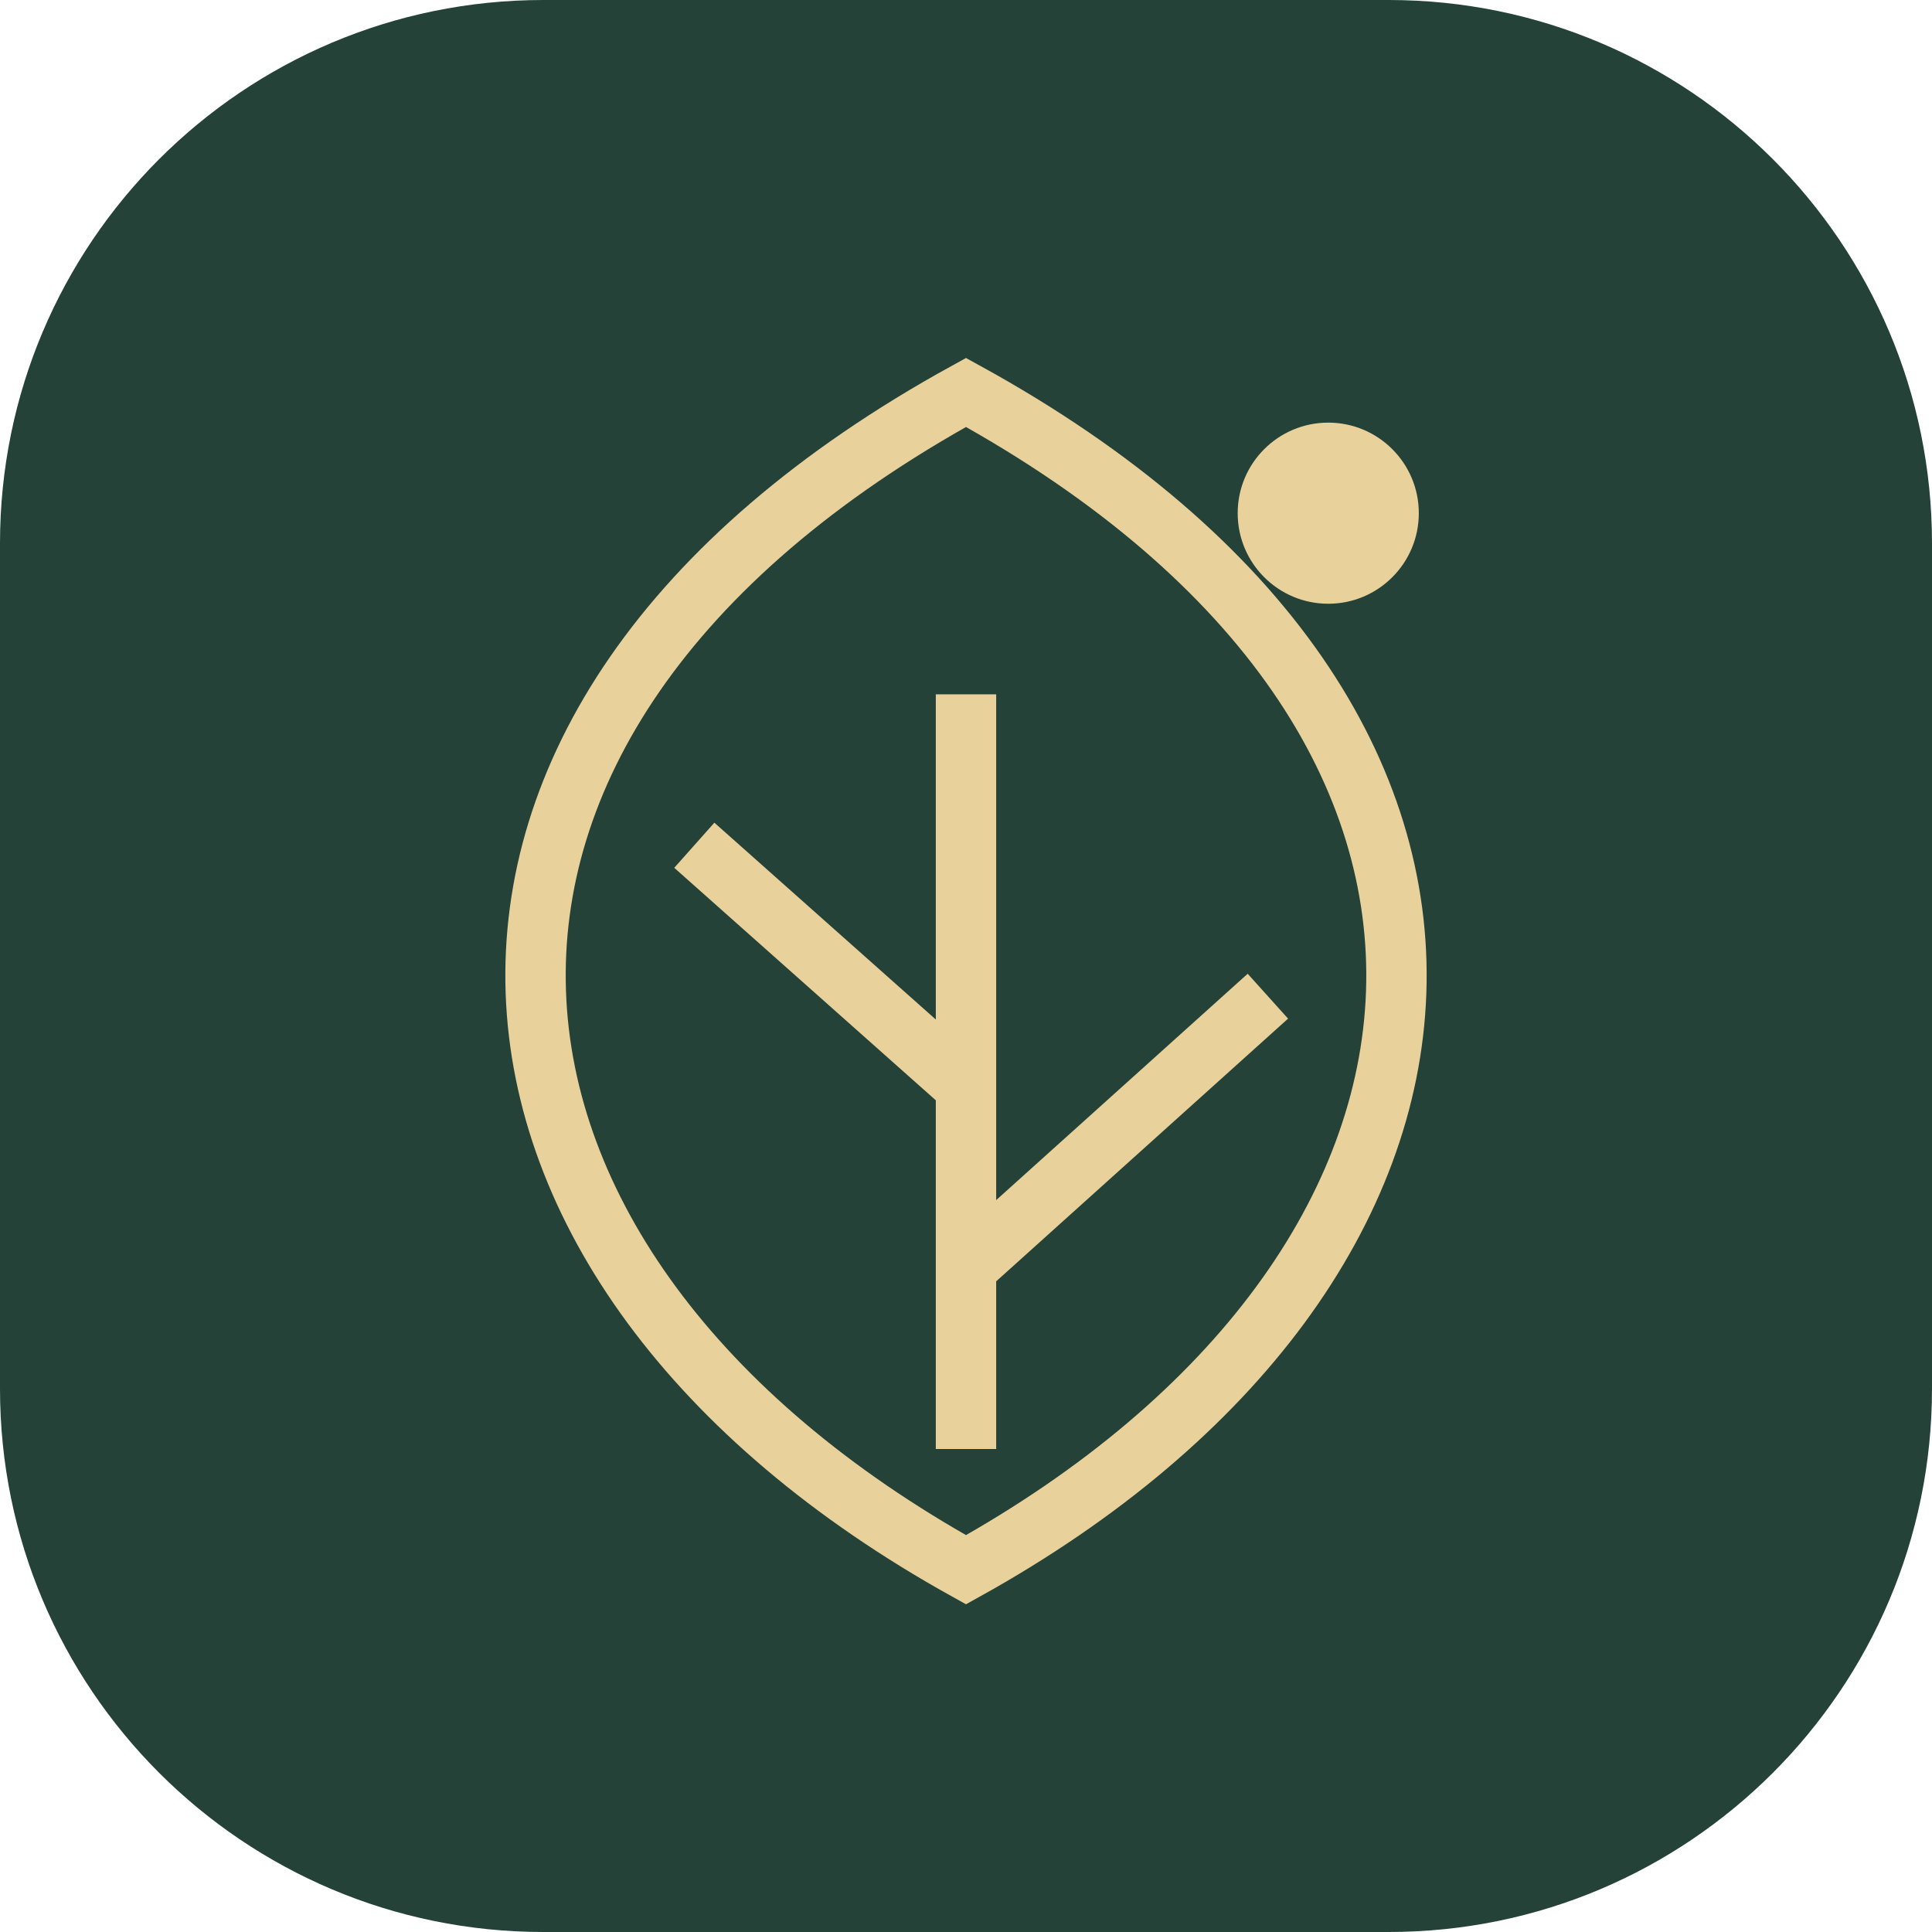
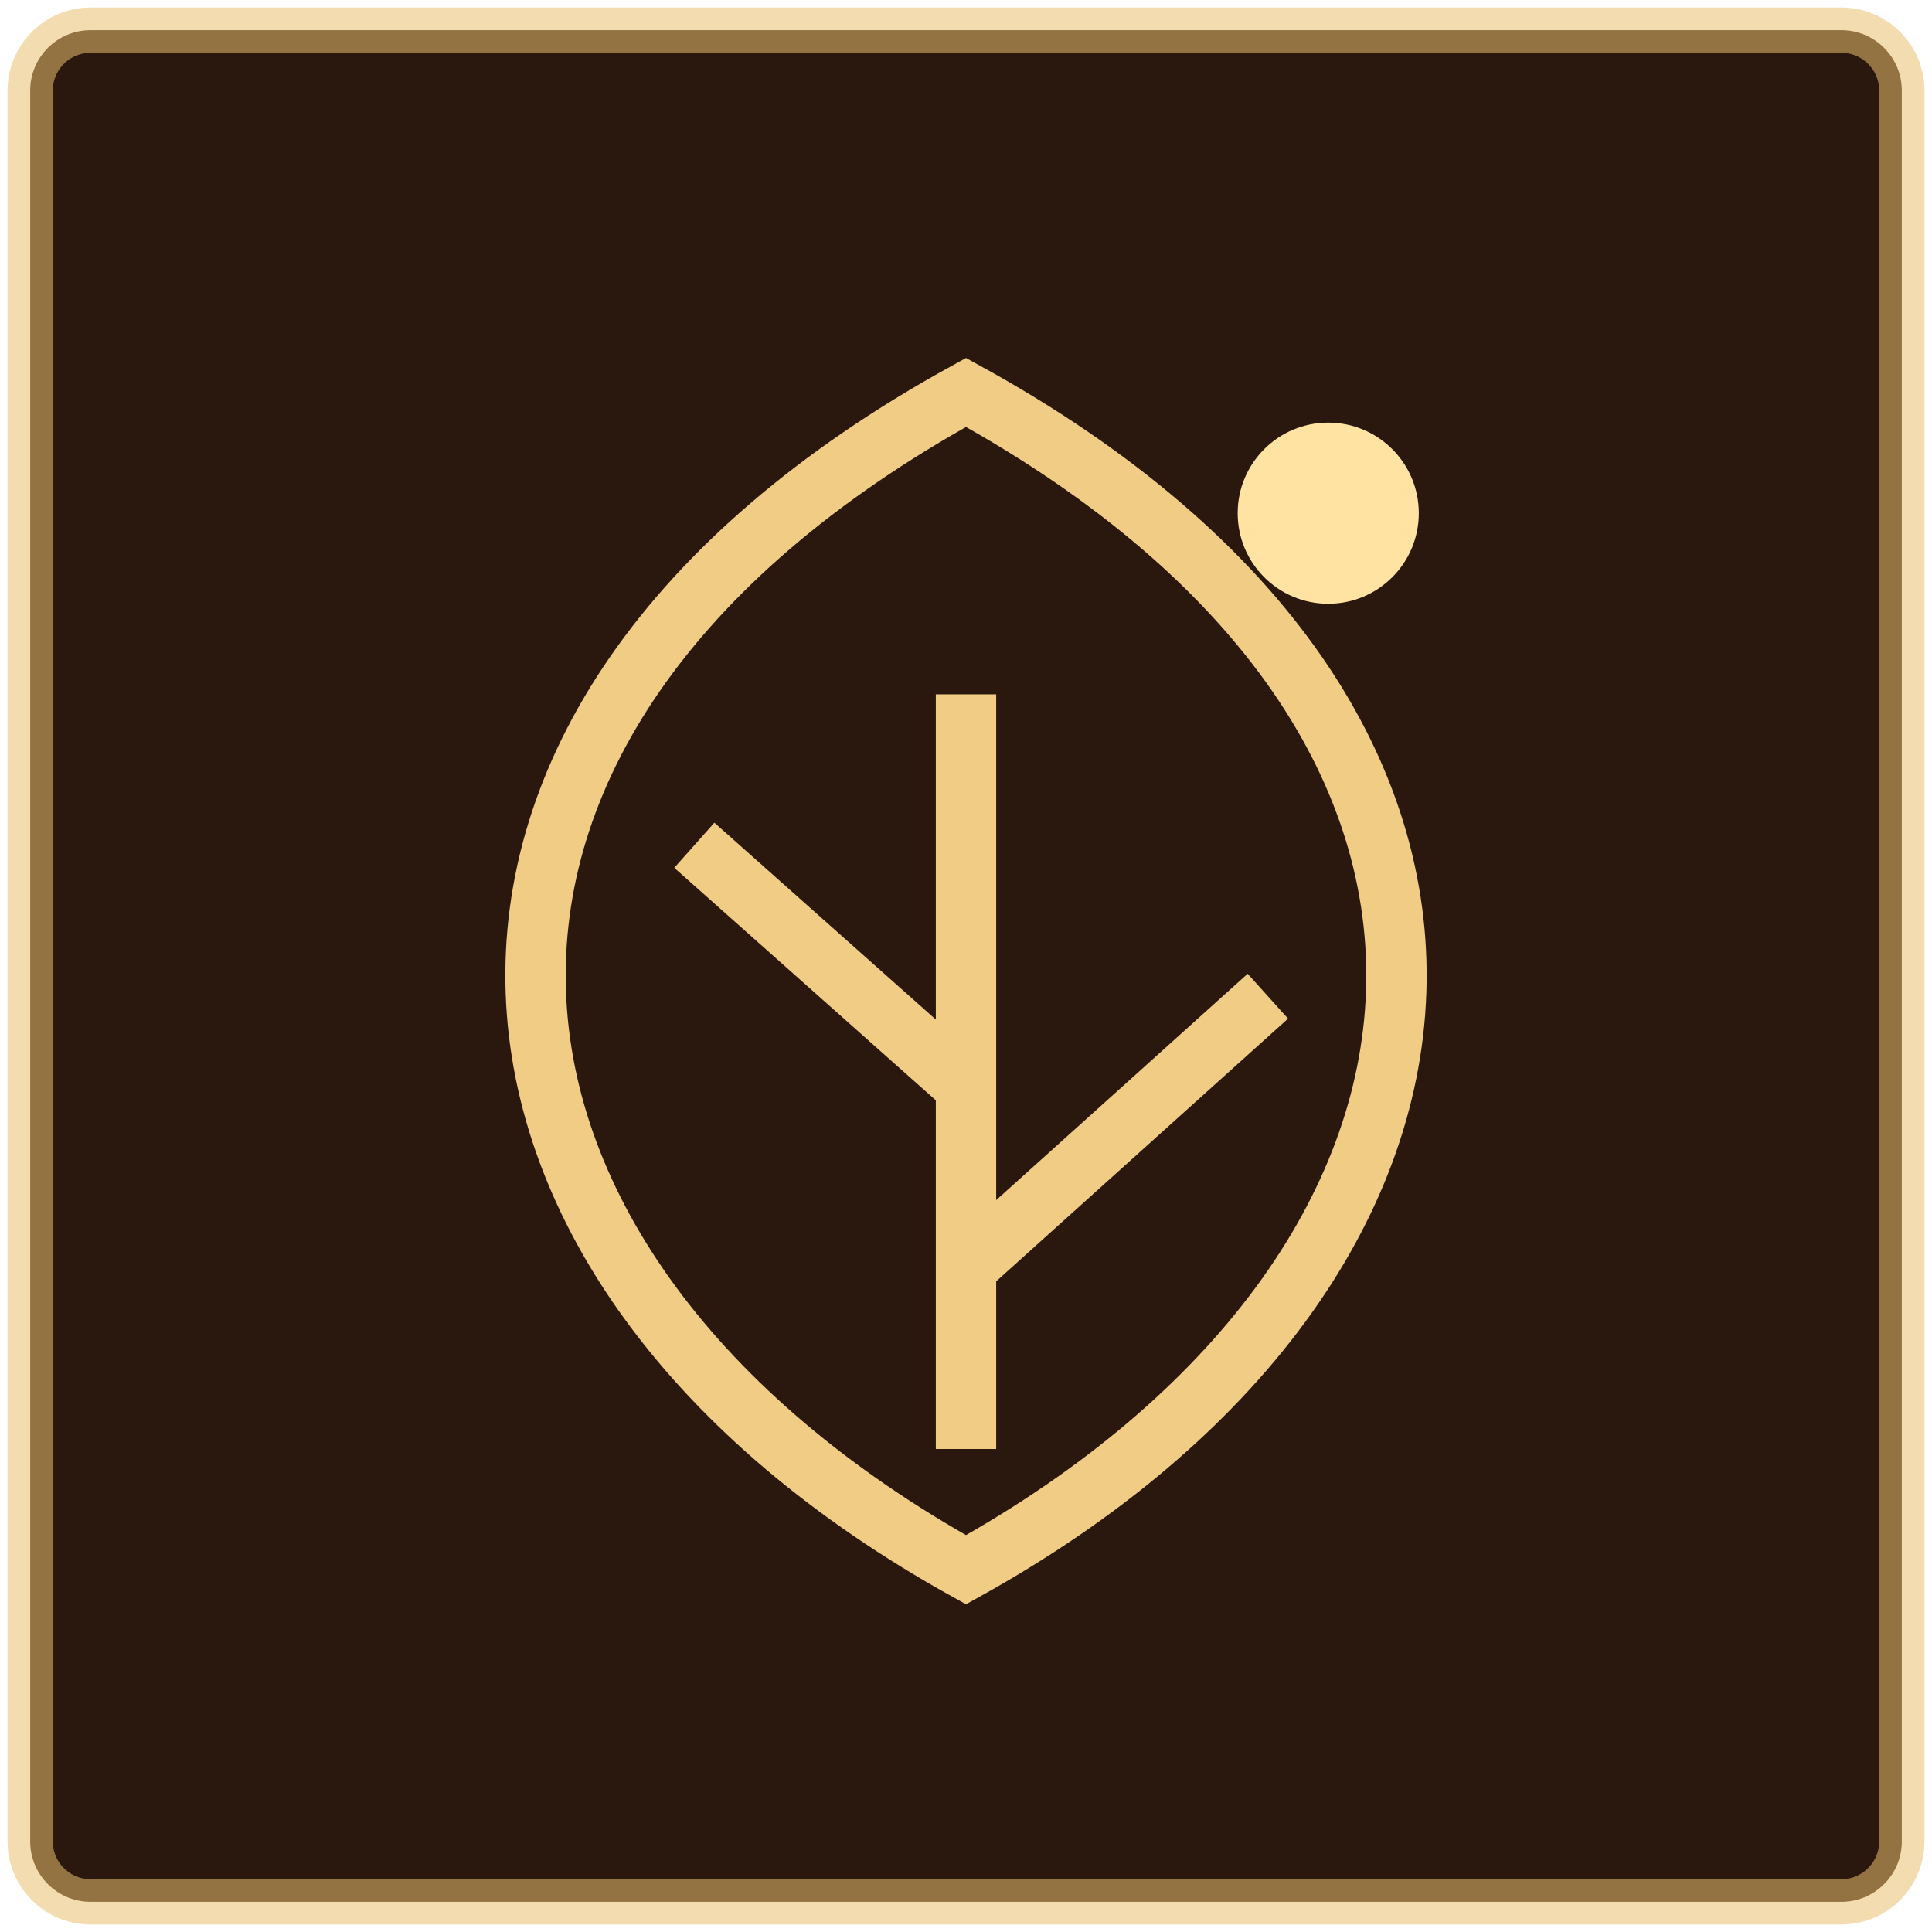
<svg xmlns="http://www.w3.org/2000/svg" viewBox="0 0 64 64">
-   <rect width="64" height="64" rx="18" fill="#244238" />
-   <path d="M32 13c-20 11-18 29 0 39 18-10 20-28 0-39Z" fill="none" stroke="#e9d19b" stroke-width="2" />
-   <path d="M32 48V23m0 13-9-8m9 14 10-9" fill="none" stroke="#e9d19b" stroke-width="2" />
-   <circle cx="44" cy="17" r="3" fill="#e9d19b" />
+   <rect x="1" y="1" width="62" height="62" rx="2" fill="#2a170e" stroke="#e8bf6e" stroke-opacity=".55" stroke-width="1.5" />
+   <path d="M32 13c-20 11-18 29 0 39 18-10 20-28 0-39Z" fill="none" stroke="#f0cc84" stroke-width="2" />
+   <path d="M32 48V23m0 13-9-8m9 14 10-9" fill="none" stroke="#f0cc84" stroke-width="2" />
+   <circle cx="44" cy="17" r="3" fill="#ffe3a3" />
</svg>
